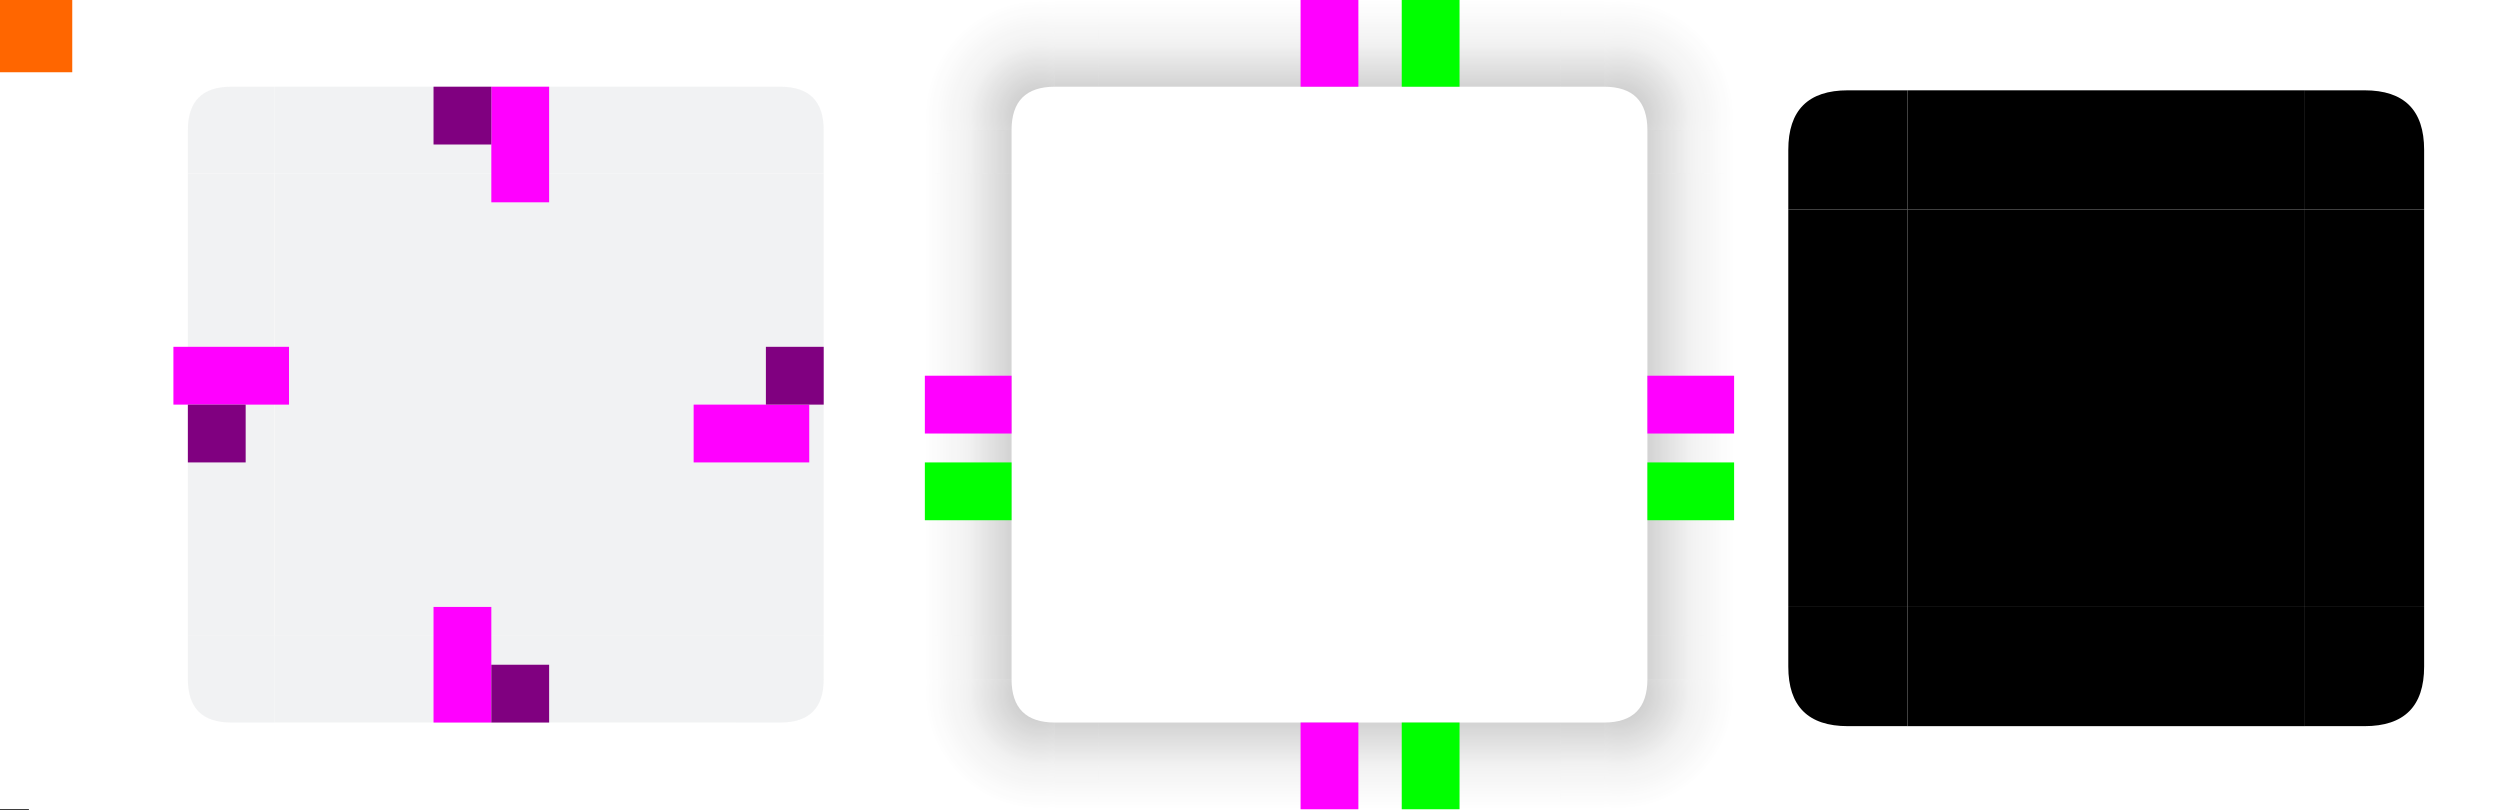
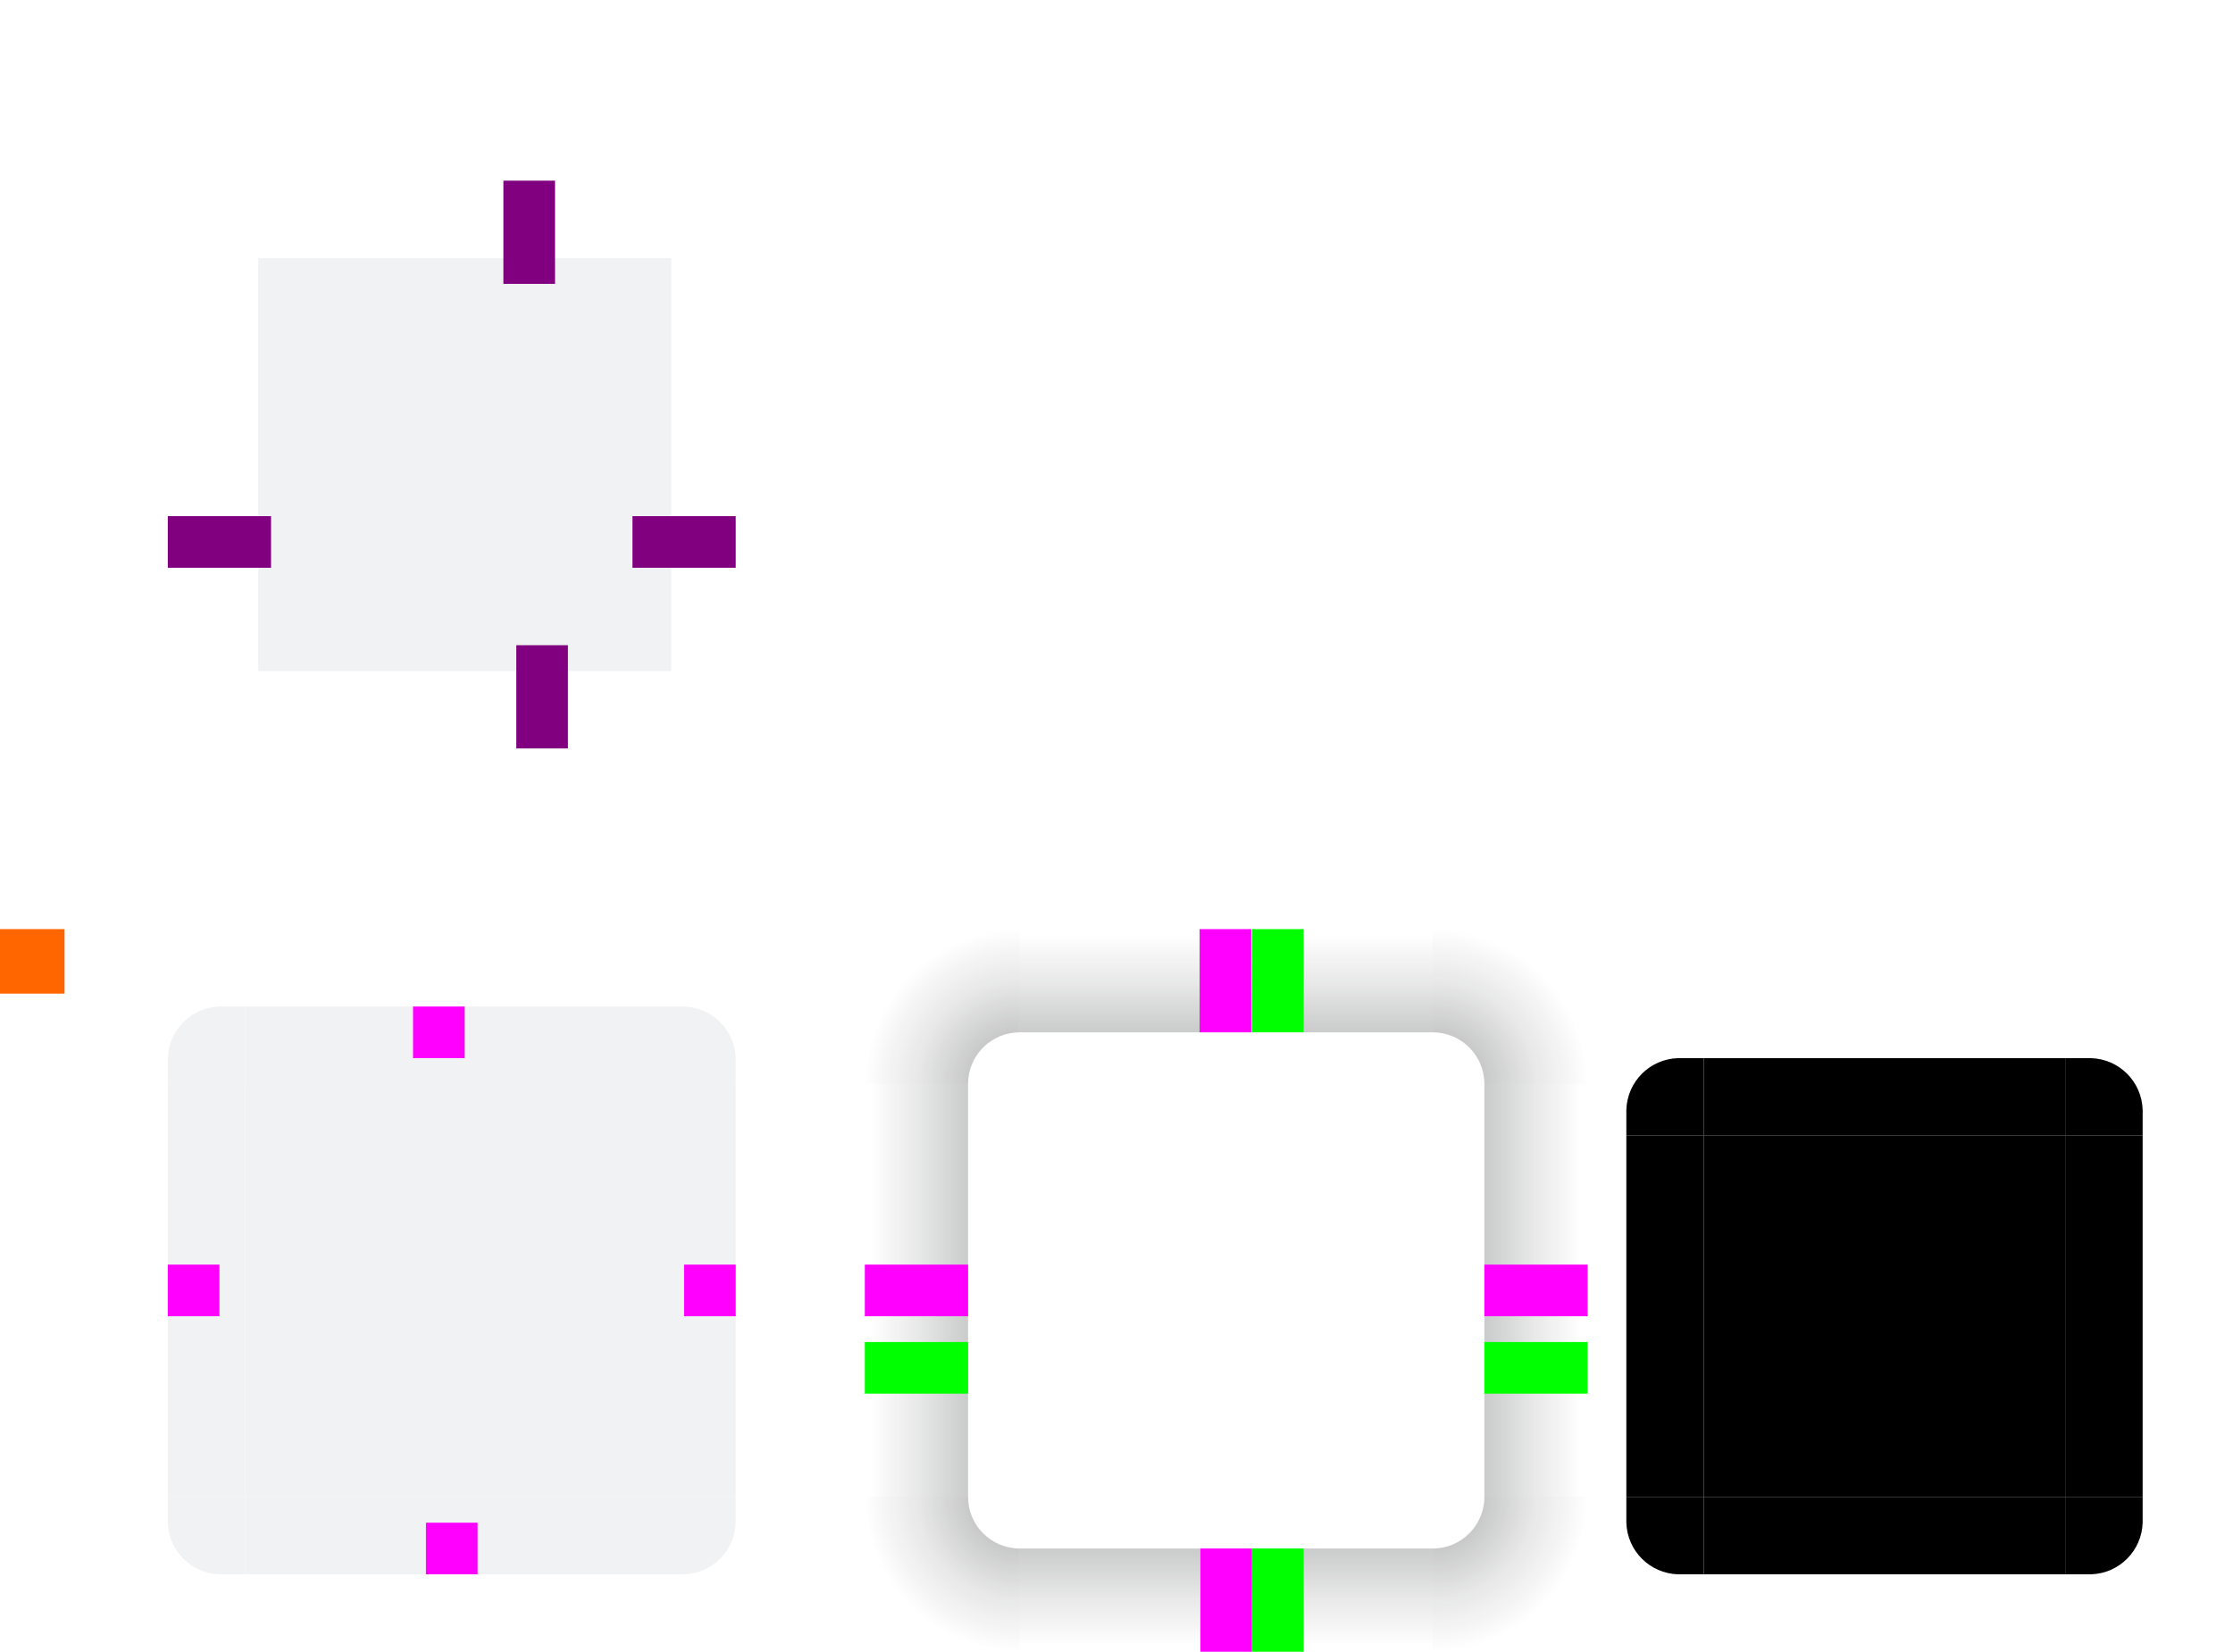
- <svg xmlns="http://www.w3.org/2000/svg" xmlns:xlink="http://www.w3.org/1999/xlink" id="svg2" version="1.1" viewBox="0 0 173 56">
-   <defs id="defs4">
-     <style id="current-color-scheme" type="text/css">.ColorScheme-Text {
+ <svg xmlns="http://www.w3.org/2000/svg" xmlns:xlink="http://www.w3.org/1999/xlink" width="173" height="128" viewBox="0 0 173 128" id="svg2" version="1.1">
+   <style type="text/css" id="current-color-scheme">
+       .ColorScheme-Text {
        color:#31363b;
        stop-color:#31363b;
      }
      .ColorScheme-Background {
        color:#eff0f1;
        stop-color:#eff0f1;
      }
      .ColorScheme-Highlight {
        color:#3daee9;
        stop-color:#3daee9;
      }
      .ColorScheme-ViewText {
        color:#31363b;
        stop-color:#31363b;
      }
      .ColorScheme-ViewBackground {
        color:#fcfcfc;
        stop-color:#fcfcfc;
      }
      .ColorScheme-ViewHover {
        color:#93cee9;
        stop-color:#93cee9;
      }
      .ColorScheme-ViewFocus{
        color:#3daee9;
        stop-color:#3daee9;
      }
      .ColorScheme-ButtonText {
        color:#31363b;
        stop-color:#31363b;
      }
      .ColorScheme-ButtonBackground {
        color:#eff0f1;
        stop-color:#eff0f1;
      }
      .ColorScheme-ButtonHover {
        color:#93cee9;
        stop-color:#93cee9;
      }
      .ColorScheme-ButtonFocus{
        color:#3daee9;
        stop-color:#3daee9;
-       }</style>
-     <linearGradient id="linearGradient4950" x1="55" x2="63" y1="932.362" y2="932.362" gradientUnits="userSpaceOnUse">
-       <stop id="stop1060" stop-opacity=".3" offset="0" />
-       <stop id="stop1091" stop-opacity=".06" offset=".625" />
-       <stop id="stop1062" stop-opacity="0" offset="1" />
+       }
+       </style>
+   <defs id="defs4">
+     <style type="text/css" id="style22">
+       .ColorScheme-Text {
+         color:#31363b;
+       }
+       .ColorScheme-Background {
+         color:#eff0f1;
+       }
+       .ColorScheme-Highlight {
+         color:#3daee9;
+       }
+       .ColorScheme-ViewText {
+         color:#31363b;
+       }
+       .ColorScheme-ViewBackground {
+         color:#fcfcfc;
+       }
+       .ColorScheme-ViewHover {
+         color:#93cee9;
+       }
+       .ColorScheme-ViewFocus{
+         color:#3daee9;
+       }
+       .ColorScheme-ButtonText {
+         color:#31363b;
+       }
+       .ColorScheme-ButtonBackground {
+         color:#eff0f1;
+       }
+       .ColorScheme-ButtonHover {
+         color:#93cee9;
+       }
+       .ColorScheme-ButtonFocus{
+         color:#3daee9;
+       }
+       </style>
+     <style id="current-color-scheme-2" type="text/css">
+       .ColorScheme-Text {
+         color:#7B7C7E;
+       }
+       .ColorScheme-Background{
+         color:#EFF0F1;
+       }
+       .ColorScheme-Highlight{
+         color:#3DAEE6;
+       }
+       .ColorScheme-ViewText {
+         color:#7B7C7E;
+       }
+       .ColorScheme-ViewBackground{
+         color:#FCFCFC;
+       }
+       .ColorScheme-ViewHover {
+         color:#3DAEE6;
+       }
+       .ColorScheme-ViewFocus{
+         color:#1E92FF;
+       }
+       .ColorScheme-ButtonText {
+         color:#7B7C7E;
+       }
+       .ColorScheme-ButtonBackground{
+         color:#EFF0F1;
+       }
+       .ColorScheme-ButtonHover {
+         color:#3DAEE6;
+       }
+       .ColorScheme-ButtonFocus{
+         color:#1E92FF;
+       }
+ </style>
+     <linearGradient id="linearGradient3828-0">
+       <stop id="stop3830-7" offset="0" style="stop-color:#232629;stop-opacity:0.239" />
+       <stop style="stop-color:#1a1c1e;stop-opacity:0.239" offset="0.33" id="stop3836-9" />
+       <stop style="stop-color:#111314;stop-opacity:0.098" offset="0.66" id="stop3832-0" />
+       <stop id="stop3834-0" offset="1" style="stop-color:#000000;stop-opacity:0;" />
    </linearGradient>
-     <linearGradient id="linearGradient4948" x1="-15" x2="-7" y1="932.362" y2="932.362" gradientUnits="userSpaceOnUse">
-       <stop id="stop1084" stop-opacity=".3" offset="0" />
-       <stop id="stop1107" stop-opacity=".06" offset=".63" />
-       <stop id="stop1086" stop-opacity="0" offset="1" />
+     <linearGradient xlink:href="#linearGradient3809-3" id="linearGradient1030" gradientUnits="userSpaceOnUse" gradientTransform="translate(-998.3621,-158)" x1="65" y1="233" x2="65" y2="225.513" />
+     <linearGradient id="linearGradient3809-3">
+       <stop id="stop3811-1" offset="0" style="stop-color:#232629;stop-opacity:0.239;" />
+       <stop style="stop-color:#111314;stop-opacity:0.098;" offset="0.5" id="stop3817-3" />
+       <stop id="stop3815-2" offset="1" style="stop-color:#000000;stop-opacity:0;" />
    </linearGradient>
-     <linearGradient id="linearGradient4942" x1="51" x2="51" y1="48" y2="56" gradientTransform="translate(58)" gradientUnits="userSpaceOnUse">
-       <stop id="stop1114" stop-opacity=".3" offset="0" />
-       <stop id="stop1097" stop-opacity=".06" offset=".617" />
-       <stop id="stop1116" stop-opacity="0" offset="1" />
-     </linearGradient>
-     <radialGradient id="radialGradient4944" cx="54.25" cy="945.112" r="6" gradientTransform="matrix(-8.2303024e-6,1.333333,-1.333321,-8.2302289e-6,1373.139,-24.32554)" gradientUnits="userSpaceOnUse">
-       <stop id="stop1120" stop-opacity=".3" offset="0" />
-       <stop id="stop1095" stop-opacity=".06" offset=".628" />
-       <stop id="stop1122" stop-opacity="0" offset="1" />
-     </radialGradient>
-     <linearGradient id="linearGradient4946" x1="55" x2="63" y1="44" y2="44" gradientUnits="userSpaceOnUse">
-       <stop id="stop4272" stop-opacity=".3" offset="0" />
-       <stop id="stop1093" stop-opacity=".06" offset=".626" />
-       <stop id="stop4274" stop-opacity="0" offset="1" />
-     </linearGradient>
-     <linearGradient id="linearGradient4936" x1="19" x2="19" y1="48" y2="56" gradientTransform="translate(58)" gradientUnits="userSpaceOnUse">
-       <stop id="stop1102" stop-opacity=".3" offset="0" />
-       <stop id="stop1101" stop-opacity=".06" offset=".628" />
-       <stop id="stop1104" stop-opacity="0" offset="1" />
-     </linearGradient>
-     <radialGradient id="radialGradient4938" cx="7.643" cy="950.362" r="6" gradientTransform="matrix(-1.333333,-1.2763442e-5,1.2763442e-5,-1.333333,83.17835,1315.149)" gradientUnits="userSpaceOnUse">
-       <stop id="stop1096" stop-opacity=".3" offset="0" />
-       <stop id="stop1103" stop-opacity=".06" offset=".627" />
-       <stop id="stop1098" stop-opacity="0" offset="1" />
-     </radialGradient>
-     <linearGradient id="linearGradient4940" x1="15" x2="7" y1="44" y2="44" gradientUnits="userSpaceOnUse" xlink:href="#linearGradient1082" />
-     <linearGradient id="linearGradient1082">
-       <stop id="stop1078" stop-opacity=".3" offset="0" />
-       <stop id="stop1109" stop-opacity=".06" offset=".626" />
-       <stop id="stop1080" stop-opacity="0" offset="1" />
-     </linearGradient>
-     <linearGradient id="linearGradient4934" x1="952.362" x2="960.362" y1="-35" y2="-35" gradientUnits="userSpaceOnUse">
-       <stop id="stop1108" stop-opacity=".3" offset="0" />
-       <stop id="stop1099" stop-opacity=".06" offset=".627" />
-       <stop id="stop1110" stop-opacity="0" offset="1" />
-     </linearGradient>
-     <linearGradient id="linearGradient4928" x1="55" x2="63" y1="12" y2="12" gradientUnits="userSpaceOnUse">
-       <stop id="stop1054" stop-opacity=".3" offset="0" />
-       <stop id="stop1089" stop-opacity=".06" offset=".621" />
-       <stop id="stop1056" stop-opacity="0" offset="1" />
-     </linearGradient>
-     <radialGradient id="radialGradient4930" cx="53.893" cy="911.762" r="6" gradientTransform="matrix(1.333334,7.9263054e-6,-7.7052181e-6,1.333336,41.14987,-1207.686)" gradientUnits="userSpaceOnUse">
-       <stop id="stop1048" stop-opacity=".3" offset="0" />
-       <stop id="stop1087" stop-opacity=".06" offset=".626" />
-       <stop id="stop1050" stop-opacity="0" offset="1" />
-     </radialGradient>
-     <linearGradient id="linearGradient3056" x1="51" x2="51" y1="8" y2="-2.0185304e-5" gradientTransform="translate(58)" gradientUnits="userSpaceOnUse">
-       <stop id="stop1042" stop-opacity=".3" offset="0" />
-       <stop id="stop1085" stop-opacity=".06" offset=".621" />
-       <stop id="stop1044" stop-opacity="0" offset="1" />
-     </linearGradient>
-     <linearGradient id="linearGradient4922" x1="15" x2="7" y1="12" y2="12" gradientUnits="userSpaceOnUse" xlink:href="#linearGradient1082" />
-     <radialGradient id="radialGradient4924" cx="22.2" cy="913.969" r="6" gradientTransform="matrix(8.5676352e-6,-1.333333,1.333339,8.5676761e-6,-1145.631,37.59215)" gradientUnits="userSpaceOnUse">
-       <stop id="stop1072" stop-opacity=".3" offset="0" />
-       <stop id="stop1111" stop-opacity=".06" offset=".625" />
-       <stop id="stop1074" stop-opacity="0" offset="1" />
-     </radialGradient>
-     <linearGradient id="linearGradient4926" x1="19" x2="19" y1="8" y2="-2.0185304e-5" gradientTransform="translate(58)" gradientUnits="userSpaceOnUse">
-       <stop id="stop1066" stop-opacity=".3" offset="0" />
-       <stop id="stop1113" stop-opacity=".06" offset=".618" />
-       <stop id="stop1068" stop-opacity="0" offset="1" />
-     </linearGradient>
-     <linearGradient id="linearGradient3054" x1="-912.362" x2="-904.362" y1="-35" y2="-35" gradientUnits="userSpaceOnUse">
-       <stop id="stop1036" stop-opacity=".3" offset="0" />
-       <stop id="stop1083" stop-opacity=".06" offset=".619" />
-       <stop id="stop1038" stop-opacity="0" offset="1" />
-     </linearGradient>
+     <radialGradient xlink:href="#linearGradient3828-0" id="radialGradient1024" gradientUnits="userSpaceOnUse" gradientTransform="matrix(0,2,2,0,-397,848.3621)" cx="50" cy="238" fx="50" fy="238" r="6" />
+     <linearGradient xlink:href="#linearGradient3809-3" id="linearGradient1022" gradientUnits="userSpaceOnUse" gradientTransform="translate(29,-1185.362)" x1="65" y1="233" x2="65" y2="225.513" />
+     <radialGradient xlink:href="#linearGradient3828-0" id="radialGradient1032" gradientUnits="userSpaceOnUse" gradientTransform="matrix(0,2,-2,0,587,848.3621)" cx="50" cy="238" fx="50" fy="238" r="6" />
+     <linearGradient xlink:href="#linearGradient3809-3" id="linearGradient1020" gradientUnits="userSpaceOnUse" gradientTransform="translate(-998.3621,-348)" x1="65" y1="233" x2="65" y2="225.513" />
+     <radialGradient xlink:href="#linearGradient3828-0" id="radialGradient1026" gradientUnits="userSpaceOnUse" gradientTransform="matrix(0,-2,-2,0,587,1016.362)" cx="50" cy="238" fx="50" fy="238" r="6" />
+     <linearGradient xlink:href="#linearGradient3809-3" id="linearGradient1018" gradientUnits="userSpaceOnUse" gradientTransform="translate(29.00001,679.3622)" x1="65" y1="233" x2="65" y2="225.513" />
+     <radialGradient xlink:href="#linearGradient3828-0" id="radialGradient1028" gradientUnits="userSpaceOnUse" gradientTransform="matrix(0,-2,2,0,-397,1016.362)" cx="50" cy="238" fx="50" fy="238" r="6" />
  </defs>
-   <g id="layer1" transform="translate(0,-904.3622)">
-     <rect id="hint-tile-center" y="904.362" width="5" height="5" fill="#f60" />
+   <g id="layer1" transform="translate(0,-832.3622)">
+     <rect style="opacity:0.85;fill:currentColor;fill-opacity:1;stroke:none" id="thick-center" width="32" height="32" x="20" y="852.362" class="ColorScheme-Background" />
+     <rect style="fill:url(#linearGradient1020);fill-opacity:1;stroke:none;stroke-width:2.219" id="shadow-right" width="32" height="8" x="-948.362" y="-123" transform="matrix(0,-1,-1,0,0,0)" />
+     <rect y="-960.362" x="79" height="8" width="32" id="shadow-bottom" style="fill:url(#linearGradient1022);fill-opacity:1;stroke:none;stroke-width:1.05" transform="scale(1,-1)" />
+     <path style="fill:url(#radialGradient1024);fill-opacity:1;stroke:none" d="m 67,960.362 v -12 H 75 c 0,2.209 1.791,4 4,4 v 8 z" id="shadow-bottomleft" />
+     <path id="shadow-bottomright" d="m 123,960.362 v -12 h -8 c 0,2.209 -1.791,4 -4,4 v 8 z" style="fill:url(#radialGradient1032);fill-opacity:1;stroke:none" />
+     <rect y="67" x="-948.362" height="8" width="32" id="shadow-left" style="fill:url(#linearGradient1030);fill-opacity:1;stroke:none;stroke-width:2.219" transform="rotate(-90)" />
+     <rect style="fill:url(#linearGradient1018);fill-opacity:1;stroke:none;stroke-width:1.05" id="shadow-top" width="32" height="8" x="79" y="904.362" />
+     <rect style="opacity:1;fill:#ff6600;fill-opacity:1;stroke:none" id="hint-tile-center" width="5" height="5" x="0" y="904.362" />
    <g id="top">
-       <rect id="rect4152" class="ColorScheme-Background" transform="matrix(0,-1,-1,0,0,0)" x="-916.362" y="-51" width="6" height="32" fill="currentColor" opacity=".85" />
+       <rect y="-51" x="-916.362" height="32" width="6" id="rect4152" style="opacity:0.85;fill:currentColor;fill-opacity:1;stroke:none" transform="matrix(0,-1,-1,0,0,0)" class="ColorScheme-Background" />
    </g>
    <g id="bottom">
-       <rect id="rect4148" class="ColorScheme-Background" transform="rotate(90)" x="948.362" y="-51" width="6" height="32" fill="currentColor" opacity=".85" />
+       <rect transform="rotate(90)" style="opacity:0.85;fill:currentColor;fill-opacity:1;stroke:none" id="rect4148" width="6" height="32" x="948.362" y="-51" class="ColorScheme-Background" />
    </g>
    <g id="left">
-       <rect id="rect4144" class="ColorScheme-Background" transform="scale(-1,1)" x="-19" y="916.362" width="6" height="32" fill="currentColor" opacity=".85" />
+       <rect transform="scale(-1,1)" style="opacity:0.85;fill:currentColor;fill-opacity:1;stroke:none" id="rect4144" width="6" height="32" x="-19" y="916.362" class="ColorScheme-Background" />
    </g>
    <g id="right">
-       <rect id="rect4140" class="ColorScheme-Background" x="51" y="916.362" width="6" height="32" fill="currentColor" opacity=".85" />
+       <rect y="916.362" x="51" height="32" width="6" id="rect4140" style="opacity:0.85;fill:currentColor;fill-opacity:1;stroke:none" class="ColorScheme-Background" />
    </g>
    <g id="center">
-       <rect id="rect4401" x="19" y="916.362" width="32" height="32" fill="none" />
-       <rect id="rect4138" class="ColorScheme-Background" x="19" y="916.362" width="32" height="32" fill="currentColor" opacity=".85" />
-     </g>
-     <g id="shadow-top" transform="translate(56.99998,1.7432666e-5)">
-       <rect id="rect4820" transform="matrix(0,-1,-1,0,0,0)" x="-916.362" y="-51" width="6" height="32" fill="none" />
-       <rect id="rect4822" transform="matrix(0,-1,-1,0,0,0)" x="-910.362" y="-51" width="6" height="32" fill="url(#linearGradient3054)" opacity=".85" />
-       <rect id="rect4824" transform="matrix(0,-1,-1,0,0,0)" x="-911.362" y="-51" width="1" height="32" fill="none" />
-     </g>
-     <g id="shadow-topleft" transform="translate(56.99998,1.7432666e-5)">
-       <path id="path4828" transform="translate(0,904.3622)" d="m7 9v3h6v-4 1z" fill="url(#linearGradient4922)" fill-rule="evenodd" opacity=".85" />
-       <path id="path4830" transform="translate(-58,904.3622)" d="m65 0v9h6c0-2 1-3 3-3v-6z" fill="url(#radialGradient4924)" fill-rule="evenodd" opacity=".85" />
-       <path id="path4832" transform="translate(-58,904.3622)" d="m74 0v6h-1 4v-6h-4z" fill="url(#linearGradient4926)" fill-rule="evenodd" opacity=".85" />
-       <rect id="rect4834" transform="scale(-1,1)" x="-19" y="910.362" width="6" height="6" ry="1" fill="none" />
-       <rect id="rect4836" transform="scale(-1,1)" x="-19" y="910.362" width="2" height="6" ry="0" fill="none" />
-       <rect id="rect4838" transform="scale(-1,1)" x="-18" y="914.362" width="5" height="2" fill="none" />
-     </g>
-     <g id="shadow-topright" transform="translate(56.99998,1.7432666e-5)">
-       <path id="path4842" transform="translate(0,904.3622)" d="m57 9v-1 4h6v-4 1z" fill="url(#linearGradient4928)" fill-rule="evenodd" opacity=".85" />
-       <path id="path4844" transform="translate(-58,904.3622)" d="m112 0v6c2 0 3 1 3 3h6v-9z" fill="url(#radialGradient4930)" fill-rule="evenodd" opacity=".85" />
-       <path id="path4846" transform="translate(-58,904.3622)" d="m109 0v6h4-1v-6h1z" fill="url(#linearGradient3056)" fill-rule="evenodd" opacity=".85" />
-       <rect id="rect4848" x="51" y="910.362" width="6" height="6" ry="1" fill="none" />
-       <rect id="rect4850" x="51" y="910.362" width="2" height="6" ry="0" fill="none" />
-       <rect id="rect4852" x="52" y="914.362" width="5" height="2" fill="none" />
-     </g>
-     <g id="shadow-bottom" transform="translate(56.99998,1.7432666e-5)">
-       <rect id="rect4856" transform="rotate(90)" x="948.362" y="-51" width="6" height="32" fill="none" />
-       <rect id="rect4858" transform="rotate(90)" x="954.362" y="-51" width="6" height="32" fill="url(#linearGradient4934)" opacity=".85" />
-       <rect id="rect4860" transform="rotate(90)" x="953.362" y="-51" width="1" height="32" fill="none" />
-     </g>
-     <g id="shadow-bottomleft" transform="translate(56.99998,1.7432666e-5)">
-       <path id="path4864" transform="translate(-58,904.3622)" d="m74 50v6h-1 4v-6h-4z" fill="url(#linearGradient4936)" fill-rule="evenodd" opacity=".85" />
-       <path id="path4866" transform="translate(-58,904.3622)" d="m65 47v9h9v-6c-2 0-3-1-3-3z" fill="url(#radialGradient4938)" fill-rule="evenodd" opacity=".85" />
-       <path id="path4868" transform="translate(0,904.3622)" d="m7 44v4-1h6v1-4z" fill="url(#linearGradient4940)" fill-rule="evenodd" opacity=".85" />
-       <rect id="rect4870" transform="scale(-1)" x="-19" y="-954.362" width="6" height="6" ry="1" fill="none" />
-       <rect id="rect4872" transform="scale(-1)" x="-19" y="-954.362" width="2" height="6" ry="0" fill="none" />
-       <rect id="rect4874" transform="scale(-1)" x="-18" y="-950.362" width="5" height="2" fill="none" />
-     </g>
-     <g id="shadow-bottomright" transform="translate(56.99998,1.7432666e-5)">
-       <path id="path4878" transform="translate(-58,904.3622)" d="m109 50v6h4-1v-6h1z" fill="url(#linearGradient4942)" fill-rule="evenodd" opacity=".85" />
-       <path id="path4880" transform="translate(-58,904.3622)" d="m115 47c0 2-1 3-3 3v6h9v-9z" fill="url(#radialGradient4944)" fill-rule="evenodd" opacity=".85" />
-       <path id="path4882" transform="translate(0,904.3622)" d="m57 44v4-1h6v1-4z" fill="url(#linearGradient4946)" fill-rule="evenodd" opacity=".85" />
-       <rect id="rect4884" transform="scale(1,-1)" x="51" y="-954.362" width="6" height="6" ry="1" fill="none" />
-       <rect id="rect4886" transform="scale(1,-1)" x="51" y="-954.362" width="2" height="6" ry="0" fill="none" />
-       <rect id="rect4888" transform="scale(1,-1)" x="52" y="-950.362" width="5" height="2" fill="none" />
-     </g>
-     <g id="shadow-left" transform="translate(56.99998,1.7432666e-5)">
-       <rect id="rect4892" transform="scale(-1,1)" x="-19" y="916.362" width="6" height="32" fill="none" />
-       <rect id="rect4894" transform="scale(-1,1)" x="-13" y="916.362" width="6" height="32" fill="url(#linearGradient4948)" opacity=".85" />
-       <rect id="rect4896" transform="scale(-1,1)" x="-14" y="916.362" width="1" height="32" fill="none" />
-     </g>
-     <g id="shadow-right" transform="translate(56.99998,1.7432666e-5)">
-       <rect id="rect4900" x="51" y="916.362" width="6" height="32" fill="none" />
-       <rect id="rect4902" x="57" y="916.362" width="6" height="32" fill="url(#linearGradient4950)" opacity=".85" />
-       <rect id="rect4904" x="56" y="916.362" width="1" height="32" fill="none" />
-     </g>
-     <g id="shadow-center" transform="translate(56.99998,1.7432666e-5)" fill="none">
-       <rect id="rect4908" x="19" y="916.362" width="32" height="32" />
-       <rect id="rect4910" x="19" y="916.362" width="32" height="32" />
-     </g>
-     <rect id="shadow-hint-top-margin" x="90" y="904.362" width="4" height="6" fill="#f0f" />
-     <rect id="shadow-hint-bottom-margin" x="90" y="954.362" width="4" height="6" fill="#f0f" />
-     <rect id="shadow-hint-right-margin" transform="rotate(90)" x="930.362" y="-120" width="4" height="6" fill="#f0f" />
-     <rect id="shadow-hint-left-margin" transform="rotate(90)" x="930.362" y="-70" width="4" height="6" fill="#f0f" />
-     <rect id="shadow-hint-top-inset" x="97" y="904.362" width="4" height="6" fill="#0f0" />
-     <rect id="shadow-hint-bottom-inset" x="97" y="954.362" width="4" height="6" fill="#0f0" />
-     <rect id="shadow-hint-right-inset" transform="rotate(90)" x="936.362" y="-120" width="4" height="6" fill="#0f0" />
-     <rect id="shadow-hint-left-inset" transform="rotate(90)" x="936.362" y="-70" width="4" height="6" fill="#0f0" />
-     <rect id="mask-top" x="132" y="910.612" width="27.5" height="8.25" style="paint-order:normal" />
-     <rect id="mask-center" x="132" y="918.862" width="27.5" height="27.5" style="paint-order:normal" />
-     <rect id="mask-bottom" transform="scale(1,-1)" x="132" y="-954.612" width="27.5" height="8.25" style="paint-order:normal" />
-     <rect id="mask-left" transform="rotate(90)" x="918.862" y="-132" width="27.5" height="8.25" style="paint-order:normal" />
-     <rect id="mask-right" transform="rotate(90)" x="918.862" y="-167.75" width="27.5" height="8.25" style="paint-order:normal" />
-     <path id="mask-bottomright" class="ColorScheme-Background" d="m159.5 954.612v-8.25h8.25v4.125c0 2.75-1.375 4.125-4.125 4.125h-2.75z" />
-     <path id="mask-bottomleft" class="ColorScheme-Background" d="m132 954.612v-8.25h-8.25v4.125c0 2.75 1.375 4.125 4.125 4.125h2.75z" />
-     <path id="mask-topleft" class="ColorScheme-Background" d="m132 910.612v8.25h-8.25v-4.125c0-2.75 1.375-4.125 4.125-4.125h2.75z" />
-     <path id="mask-topright" class="ColorScheme-Background" d="m159.5 910.612v8.25h8.25v-4.125c0-2.75-1.375-4.125-4.125-4.125h-2.75z" />
-     <g id="topleft" transform="translate(0,-2.0185303e-5)">
-       <path id="rect4159" class="ColorScheme-Background" transform="translate(0,904.3622)" d="m16 6c-2 0-3 1-3 3v3h6v-6h-1 1z" fill="currentColor" opacity=".85" />
-     </g>
-     <g id="topright" transform="translate(0,-2.0185303e-5)">
-       <path id="rect4177" class="ColorScheme-Background" transform="translate(0,904.3622)" d="m51 6v6h6v-3c0-2-1-3-3-3h-2z" fill="currentColor" opacity=".85" />
-     </g>
-     <g id="bottomleft" transform="translate(0,-2.0185303e-5)">
-       <path id="path5048" class="ColorScheme-Background" d="m19 954.362v-6h-6v3c0 2 1 3 3 3h2z" fill="currentColor" opacity=".85" />
-     </g>
-     <g id="bottomright" transform="translate(0,-2.0185303e-5)">
-       <path id="rect4177-6" class="ColorScheme-Background" d="m51 954.362v-6h6v3c0 2-1 3-3 3h-2z" fill="currentColor" opacity=".85" />
-     </g>
-     <rect id="hint-top-inset" x="33" y="904.362" width="4" height="1e-6" fill="#0f0" />
-     <rect id="hint-bottom-inset" x="33" y="954.362" width="4" height="1e-6" fill="#0f0" />
-     <rect id="hint-right-inset" transform="rotate(90)" x="930.362" y="-63" width="4" height="1e-6" fill="#0f0" />
-     <rect id="hint-left-inset" transform="rotate(90)" x="930.362" y="-13" width="4" height="1e-6" fill="#0f0" />
-     <rect id="thick-hint-top-margin" x="34" y="910.362" width="4" height="8" fill="#f0f" />
-     <rect id="thick-hint-bottom-margin" x="30" y="946.362" width="4" height="8" fill="#f0f" />
-     <rect id="thick-hint-right-margin" transform="rotate(90)" x="932.362" y="-56" width="4" height="8" fill="#f0f" />
-     <rect id="thick-hint-left-margin" transform="rotate(90)" x="928.362" y="-20" width="4" height="8" fill="#f0f" />
-     <rect id="hint-bottom-margin" x="34" y="950.362" width="4" height="4" fill="#800080" />
-     <rect id="hint-right-margin" transform="rotate(90)" x="928.362" y="-57" width="4" height="4" fill="#800080" />
-     <rect id="hint-left-margin" transform="rotate(90)" x="932.362" y="-17" width="4" height="4" fill="#800080" />
-     <rect id="hint-top-margin" x="30" y="910.362" width="4" height="4" fill="#800080" />
-     <rect id="thick-center" y="960.362" width="2" height="2" />
+       <rect y="916.362" x="19" height="32" width="32" id="rect4401" style="opacity:1;fill:none;fill-opacity:1;stroke:none" />
+       <rect style="opacity:0.85;fill:currentColor;fill-opacity:1;stroke:none" id="rect4138" width="32" height="32" x="19" y="916.362" class="ColorScheme-Background" />
+     </g>
+     <rect style="fill:#ff00ff;fill-opacity:1;stroke:none;stroke-width:0.816" id="hint-top-margin" width="4" height="4" x="32" y="910.362" />
+     <rect y="950.362" x="33" height="4" width="4" id="hint-bottom-margin" style="fill:#ff00ff;fill-opacity:1;stroke:none;stroke-width:0.816" />
+     <rect y="-57" x="930.362" height="4" width="4" id="hint-right-margin" style="fill:#ff00ff;fill-opacity:1;stroke:none;stroke-width:0.816" transform="rotate(90)" />
+     <rect style="fill:#ff00ff;fill-opacity:1;stroke:none;stroke-width:0.816" id="hint-left-margin" width="4" height="4" x="930.362" y="-17" transform="rotate(90)" />
+     <rect style="fill:#00ff00;fill-opacity:1;stroke:none" id="hint-top-inset" width="4" height="1e-06" x="33" y="904.362" />
+     <rect y="954.362" x="33" height="1e-06" width="4" id="hint-bottom-inset" style="fill:#00ff00;fill-opacity:1;stroke:none" />
+     <rect y="-63" x="930.362" height="1e-06" width="4" id="hint-right-inset" style="fill:#00ff00;fill-opacity:1;stroke:none" transform="rotate(90)" />
+     <rect style="fill:#00ff00;fill-opacity:1;stroke:none" id="hint-left-inset" width="4" height="1e-06" x="930.362" y="-13" transform="rotate(90)" />
+     <text id="text4270" y="134.595" x="195.142" style="font-style:normal;font-variant:normal;font-weight:bold;font-stretch:normal;font-size:14px;line-height:125%;font-family:'Gill Sans';text-align:justify;writing-mode:lr-tb;text-anchor:start;fill:#000000;fill-opacity:1;stroke:none" xml:space="preserve">
+       <tspan y="147.333" x="195.142" id="tspan4272" />
+     </text>
+     <g style="opacity:0.979" transform="matrix(-0.75,0,0,0.75,130.3076,670.8414)" id="g3041" />
+     <g id="shadow-center" transform="translate(59.93931,-2.080249e-5)">
+       <rect style="opacity:1;fill:none;fill-opacity:1;stroke:none" id="rect4908" width="32" height="32" x="19" y="916.362" />
+       <rect y="916.362" x="19" height="32" width="32" id="rect4910" style="opacity:1;fill:none;fill-opacity:1;stroke:none" />
+     </g>
+     <rect y="904.362" x="92.939" height="8" width="4" id="shadow-hint-top-margin" style="fill:#ff00ff;fill-opacity:1;stroke:none;stroke-width:1.155" />
+     <rect style="fill:#ff00ff;fill-opacity:1;stroke:none;stroke-width:1.155" id="shadow-hint-bottom-margin" width="4" height="8" x="93" y="952.362" />
+     <rect transform="rotate(90)" style="fill:#ff00ff;fill-opacity:1;stroke:none;stroke-width:1.155" id="shadow-hint-right-margin" width="4" height="8" x="930.362" y="-123" />
+     <rect transform="rotate(90)" y="-75" x="930.362" height="8" width="4" id="shadow-hint-left-margin" style="fill:#ff00ff;fill-opacity:1;stroke:none;stroke-width:1.155" />
+     <rect y="904.362" x="97" height="8" width="4" id="shadow-hint-top-inset" style="fill:#00ff00;fill-opacity:1;stroke:none;stroke-width:1.155" />
+     <rect style="fill:#00ff00;fill-opacity:1;stroke:none;stroke-width:1.155" id="shadow-hint-bottom-inset" width="4" height="8" x="97" y="952.362" />
+     <rect transform="rotate(90)" style="fill:#00ff00;fill-opacity:1;stroke:none;stroke-width:1.155" id="shadow-hint-right-inset" width="4" height="8" x="936.362" y="-123" />
+     <rect transform="rotate(90)" y="-75" x="936.362" height="8" width="4" id="shadow-hint-left-inset" style="fill:#00ff00;fill-opacity:1;stroke:none;stroke-width:1.155" />
+     <rect y="914.362" x="132" height="6" width="28" style="opacity:1;fill:#000000;fill-opacity:1;stroke:none;stroke-width:0.928;stroke-linecap:round;stroke-linejoin:round;stroke-miterlimit:4;stroke-dasharray:none;stroke-dashoffset:0;stroke-opacity:1;paint-order:normal" id="mask-top" />
+     <rect y="920.362" x="132" height="28" width="28" style="opacity:1;fill:#000000;fill-opacity:1;stroke:none;stroke-width:2.005;stroke-linecap:round;stroke-linejoin:round;stroke-miterlimit:4;stroke-dasharray:none;stroke-dashoffset:0;stroke-opacity:1;paint-order:normal" id="mask-center" />
+     <rect transform="scale(1,-1)" y="-954.362" x="132" height="6" width="28" style="opacity:1;fill:#000000;fill-opacity:1;stroke:none;stroke-width:0.928;stroke-linecap:round;stroke-linejoin:round;stroke-miterlimit:4;stroke-dasharray:none;stroke-dashoffset:0;stroke-opacity:1;paint-order:normal" id="mask-bottom" />
+     <rect transform="rotate(90)" y="-132" x="920.362" height="6" width="28" style="opacity:1;fill:#000000;fill-opacity:1;stroke:none;stroke-width:0.928;stroke-linecap:round;stroke-linejoin:round;stroke-miterlimit:4;stroke-dasharray:none;stroke-dashoffset:0;stroke-opacity:1;paint-order:normal" id="mask-left" />
+     <rect transform="rotate(90)" y="-166" x="920.362" height="6" width="28" style="opacity:1;fill:#000000;fill-opacity:1;stroke:none;stroke-width:0.928;stroke-linecap:round;stroke-linejoin:round;stroke-miterlimit:4;stroke-dasharray:none;stroke-dashoffset:0;stroke-opacity:1;paint-order:normal" id="mask-right" />
+     <path class="ColorScheme-Background" style="opacity:0.85;fill:currentColor;stroke-width:2" d="m 17,910.362 c -2.183,0.067 -3.933,1.817 -4,4 v 2 h 6 v -6 z" id="topleft" />
+     <path id="topright" d="m 57,914.362 c -0.067,-2.183 -1.817,-3.933 -4,-4 h -2 v 6 h 6 z" style="opacity:0.85;fill:currentColor;stroke-width:2" class="ColorScheme-Background" />
+     <path class="ColorScheme-Background" style="opacity:0.85;fill:currentColor;stroke-width:2" d="m 53,954.362 c 2.183,-0.067 3.933,-1.817 4,-4 v -2 h -6 v 6 z" id="bottomright" />
+     <path id="bottomleft" d="m 13,950.362 c 0.067,2.183 1.817,3.933 4,4 h 2 v -6 h -6 z" style="opacity:0.85;fill:currentColor;stroke-width:2" class="ColorScheme-Background" />
+     <path style="fill:url(#radialGradient1026);fill-opacity:1;stroke:none;stroke-width:2" d="m 123,904.362 v 12 h -8 c 0,-2.209 -1.791,-4 -4,-4 v -8 z" id="shadow-topright" />
+     <path id="shadow-topleft" d="m 67,904.362 v 12 h 8 c 0,-2.209 1.791,-4 4,-4 v -8 z" style="fill:url(#radialGradient1028);fill-opacity:1;stroke:none;stroke-width:2" />
+     <path style="opacity:1;fill:#000000;fill-opacity:1;stroke-width:2" d="m 126,950.362 c 0.067,2.183 1.817,3.933 4,4 h 2 v -6 h -6 z" id="mask-bottomleft" />
+     <path id="mask-bottomright" d="m 162,954.362 c 2.183,-0.067 3.933,-1.817 4,-4 v -2 h -6 v 6 z" style="opacity:1;fill:#000000;fill-opacity:1;stroke-width:2" />
+     <path style="opacity:1;fill:#000000;fill-opacity:1;stroke-width:2" d="m 166,918.362 c -0.067,-2.183 -1.817,-3.933 -4,-4 h -2 v 6 h 6 z" id="mask-topright" />
+     <path id="mask-topleft" d="m 130,914.362 c -2.183,0.067 -3.933,1.817 -4,4 v 2 h 6 v -6 z" style="opacity:1;fill:#000000;fill-opacity:1;stroke-width:2" />
+     <rect transform="rotate(90)" style="fill:#800080;fill-opacity:1;stroke:none;stroke-width:1.155" id="thick-hint-right-margin" width="4" height="8" x="872.362" y="-57" />
+     <rect transform="rotate(90)" y="-21" x="872.362" height="8" width="4" id="thick-hint-left-margin" style="fill:#800080;fill-opacity:1;stroke:none;stroke-width:1.155" />
+     <rect y="846.362" x="39" height="8" width="4" id="thick-hint-top-margin" style="fill:#800080;fill-opacity:1;stroke:none;stroke-width:1.155" />
+     <rect style="fill:#800080;fill-opacity:1;stroke:none;stroke-width:1.155" id="thick-hint-bottom-margin" width="4" height="8" x="40" y="882.362" />
  </g>
</svg>
